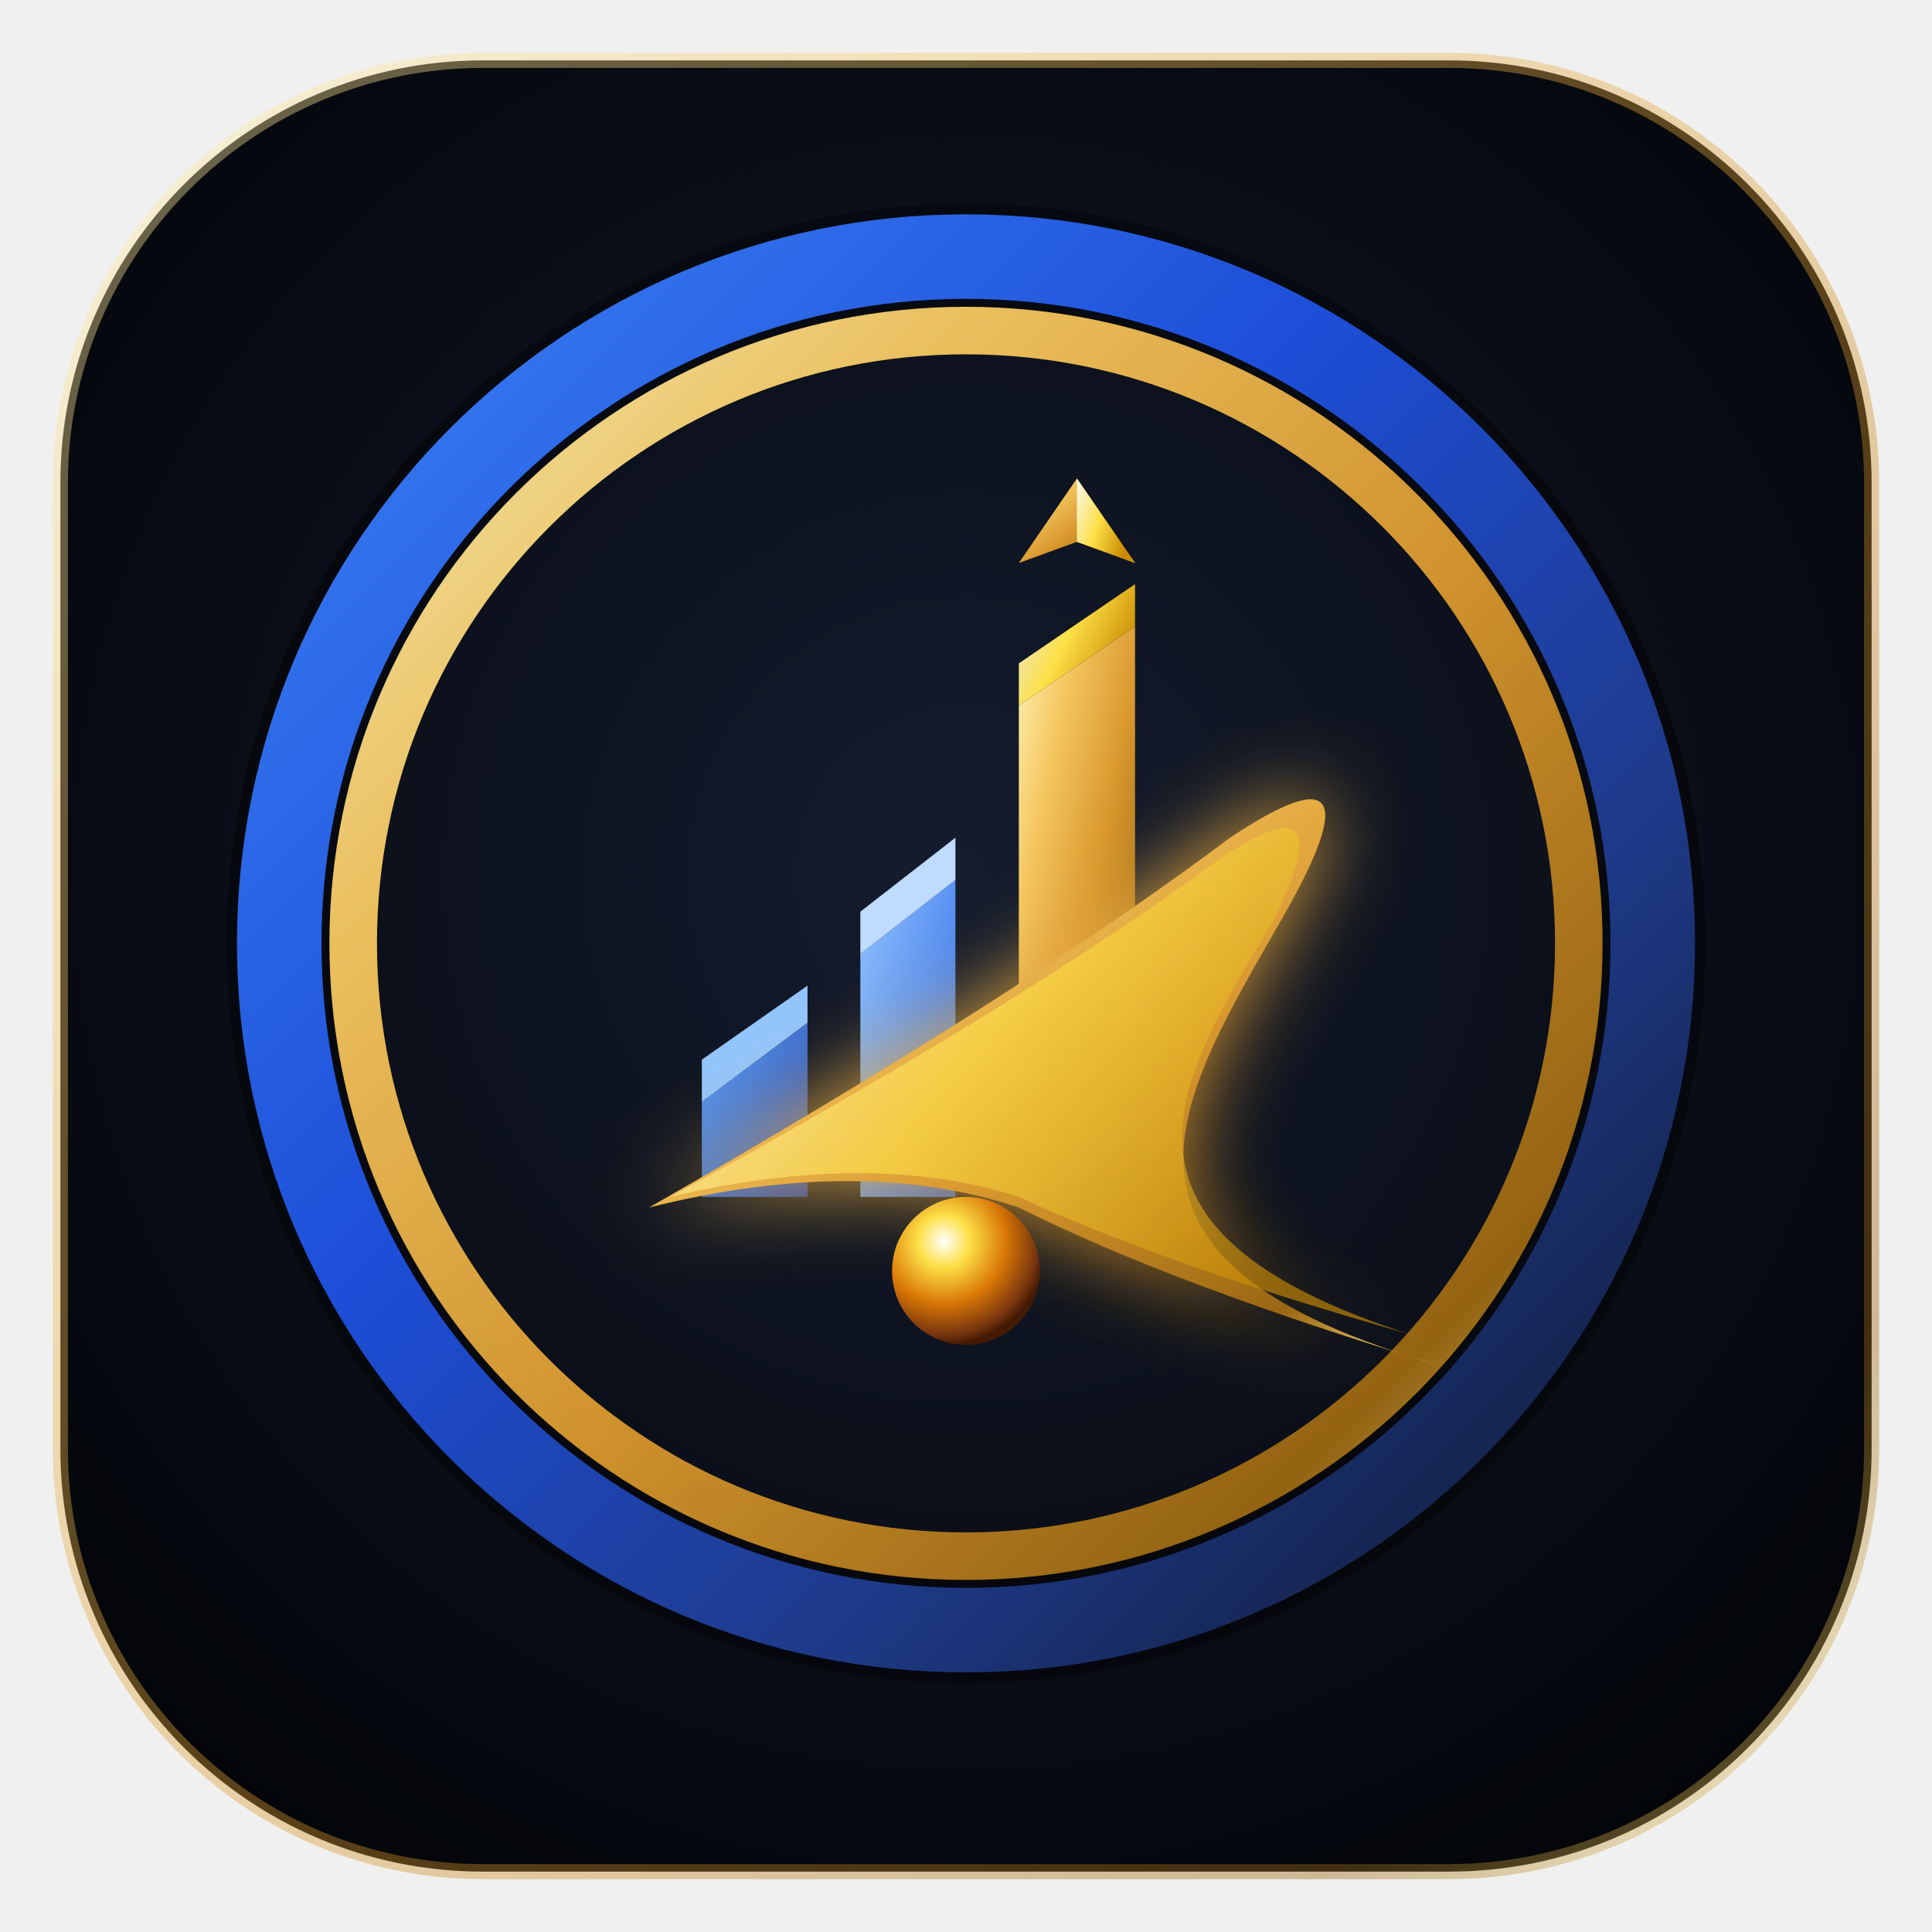
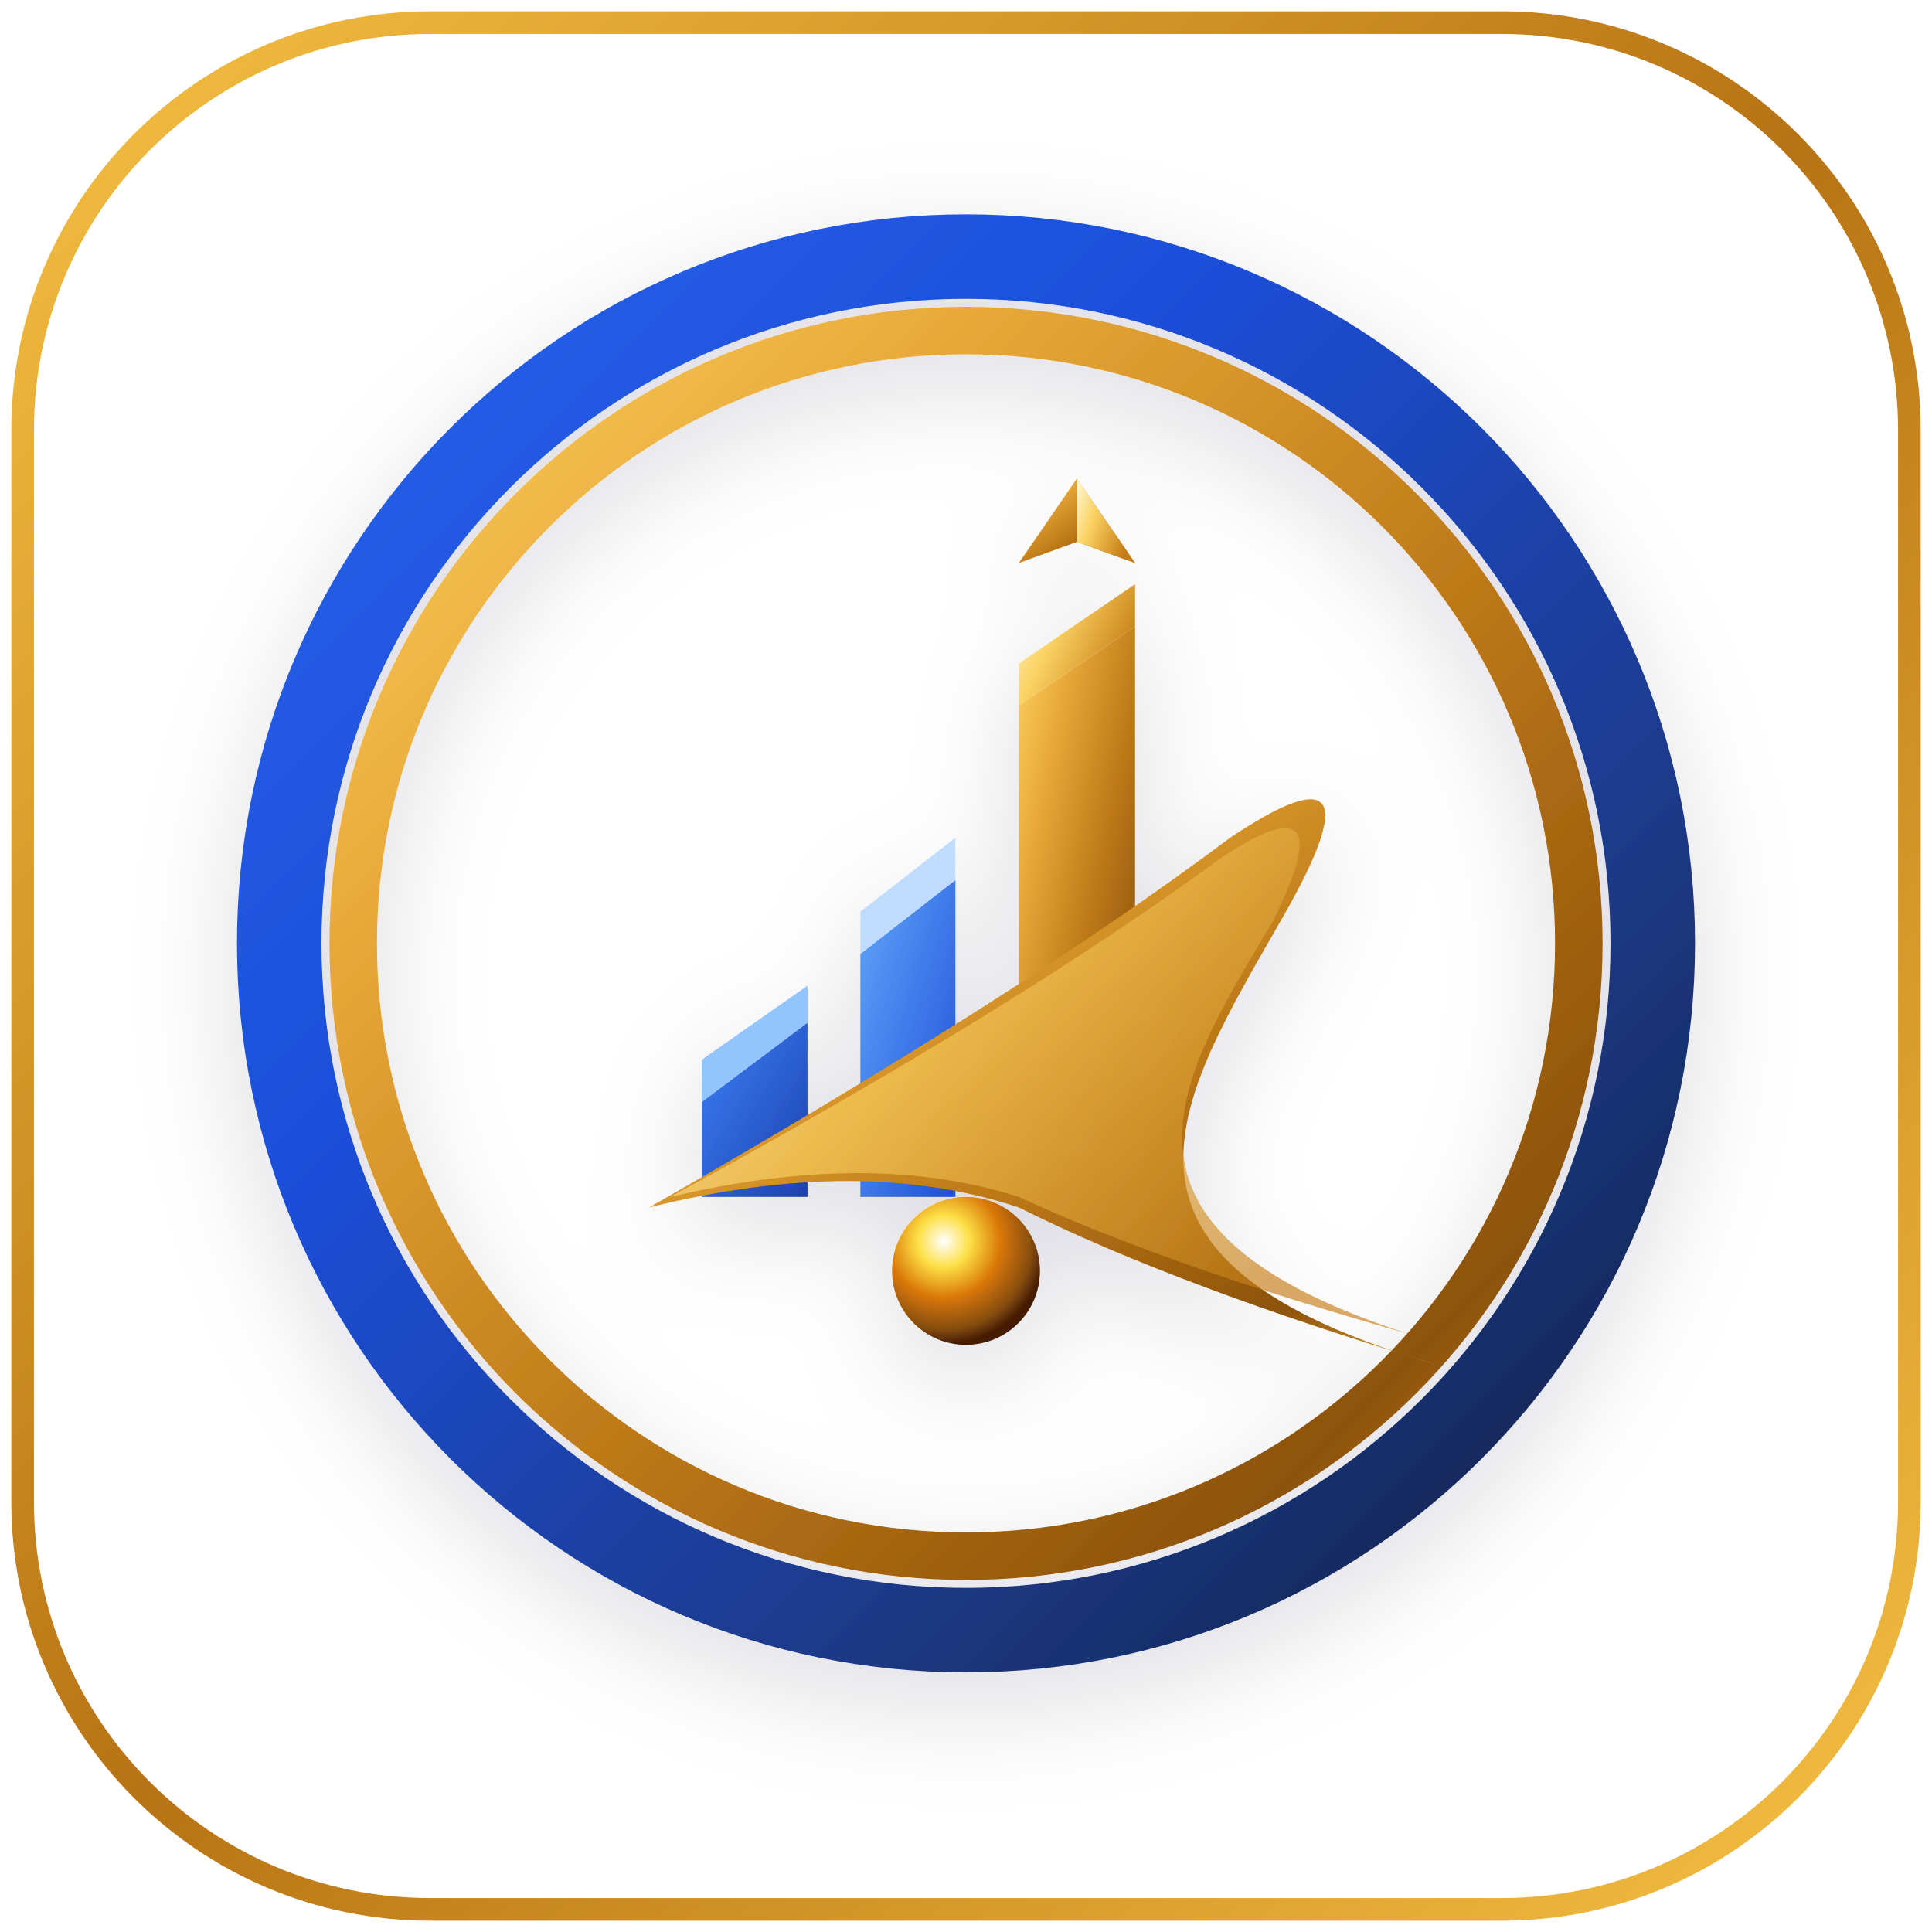
<svg xmlns="http://www.w3.org/2000/svg" viewBox="0 0 512 512" width="100%" height="100%">
  <defs>
    <linearGradient id="qiGold" x1="0%" y1="0%" x2="100%" y2="100%">
-       <stop offset="0%" stop-color="#fff4b8" />
-       <stop offset="25%" stop-color="#f5c760" />
-       <stop offset="55%" stop-color="#d9982e" />
-       <stop offset="85%" stop-color="#9a6712" />
-       <stop offset="100%" stop-color="#ffe885" />
+       <stop offset="0%" stop-color="#fbd364" />
+       <stop offset="25%" stop-color="#e8a838" />
+       <stop offset="60%" stop-color="#b87314" />
+       <stop offset="85%" stop-color="#8c530d" />
+       <stop offset="100%" stop-color="#e29e2e" />
    </linearGradient>
    <linearGradient id="qiGoldLight" x1="0%" y1="0%" x2="100%" y2="50%">
-       <stop offset="0%" stop-color="#ffffff" stop-opacity="0.9" />
-       <stop offset="50%" stop-color="#fde047" />
-       <stop offset="100%" stop-color="#ca8a04" />
+       <stop offset="0%" stop-color="#fff8db" />
+       <stop offset="40%" stop-color="#fbd364" />
+       <stop offset="100%" stop-color="#c67d16" />
+     </linearGradient>
+     <linearGradient id="qiGoldBorder" x1="0%" y1="0%" x2="100%" y2="100%">
+       <stop offset="0%" stop-color="#f5c042" />
+       <stop offset="50%" stop-color="#b87314" />
+       <stop offset="100%" stop-color="#f5c042" />
    </linearGradient>
    <linearGradient id="qiBlueOuter" x1="0%" y1="0%" x2="100%" y2="100%">
-       <stop offset="0%" stop-color="#3b82f6" />
-       <stop offset="40%" stop-color="#1d4ed8" />
+       <stop offset="0%" stop-color="#2563eb" />
+       <stop offset="35%" stop-color="#1d4ed8" />
      <stop offset="70%" stop-color="#1e3a8a" />
-       <stop offset="100%" stop-color="#0f172a" />
+       <stop offset="100%" stop-color="#0f2042" />
    </linearGradient>
    <linearGradient id="qiBarBlue1" x1="0%" y1="0%" x2="100%" y2="100%">
-       <stop offset="0%" stop-color="#60a5fa" />
+       <stop offset="0%" stop-color="#3b82f6" />
      <stop offset="100%" stop-color="#1e40af" />
    </linearGradient>
    <linearGradient id="qiBarBlue2" x1="0%" y1="0%" x2="100%" y2="100%">
-       <stop offset="0%" stop-color="#93c5fd" />
-       <stop offset="100%" stop-color="#2563eb" />
+       <stop offset="0%" stop-color="#60a5fa" />
+       <stop offset="100%" stop-color="#1d4ed8" />
    </linearGradient>
    <radialGradient id="qiSphereGold" cx="35%" cy="30%" r="70%">
      <stop offset="0%" stop-color="#ffffff" />
      <stop offset="25%" stop-color="#fde047" />
-       <stop offset="60%" stop-color="#d97706" />
-       <stop offset="90%" stop-color="#78350f" />
+       <stop offset="55%" stop-color="#d97706" />
+       <stop offset="85%" stop-color="#854d0e" />
      <stop offset="100%" stop-color="#451a03" />
    </radialGradient>
-     <radialGradient id="qiBg" cx="50%" cy="45%" r="65%">
-       <stop offset="0%" stop-color="#141c2e" />
-       <stop offset="65%" stop-color="#090d16" />
-       <stop offset="100%" stop-color="#030509" />
-     </radialGradient>
-     <filter id="qiGlow" x="-20%" y="-20%" width="140%" height="140%">
-       <feGaussianBlur stdDeviation="8" result="blur" />
-       <feComposite in="SourceGraphic" in2="blur" operator="over" />
+     <filter id="qiDropShadow" x="-20%" y="-20%" width="140%" height="140%">
+       <feDropShadow dx="0" dy="6" stdDeviation="10" flood-color="#0f172a" flood-opacity="0.14" />
    </filter>
  </defs>
-   <rect x="16" y="16" width="480" height="480" rx="112" fill="url(#qiBg)" stroke="url(#qiGold)" stroke-width="4" stroke-opacity="0.4" />
-   <g transform="translate(256, 250) scale(1.4)">
-     <circle cx="0" cy="0" r="130" fill="none" stroke="#000000" stroke-width="20" opacity="0.4" />
+   <rect width="512" height="512" fill="#ffffff" />
+   <rect x="6" y="6" width="500" height="500" rx="108" fill="#ffffff" stroke="url(#qiGoldBorder)" stroke-width="6" />
+   <g transform="translate(256, 250) scale(1.4)" filter="url(#qiDropShadow)">
    <circle cx="0" cy="0" r="130" fill="none" stroke="url(#qiBlueOuter)" stroke-width="16" stroke-linecap="round" />
-     <circle cx="0" cy="0" r="116" fill="none" stroke="url(#qiGold)" stroke-width="9" opacity="0.95" />
+     <circle cx="0" cy="0" r="116" fill="none" stroke="url(#qiGold)" stroke-width="9" />
    <polygon points="-50,30 -30,15 -30,48 -50,48" fill="url(#qiBarBlue1)" />
    <polygon points="-50,30 -30,15 -30,8 -50,22" fill="#93c5fd" />
    <polygon points="-20,2 -2,-12 -2,48 -20,48" fill="url(#qiBarBlue2)" />
    <polygon points="-20,2 -2,-12 -2,-20 -20,-6" fill="#bfdbfe" />
    <polygon points="10,-45 32,-60 32,48 10,48" fill="url(#qiGold)" />
    <polygon points="10,-45 32,-60 32,-68 10,-53" fill="url(#qiGoldLight)" />
    <polygon points="21,-88 10,-72 21,-76 32,-72" fill="url(#qiGold)" />
    <polygon points="21,-88 21,-76 32,-72" fill="url(#qiGoldLight)" />
-     <path d="M-60,50 Q10,10 50,-20 Q80,-40 60,-5 C40,30 20,60 90,80 Q40,65 10,50 Q-20,40 -60,50 Z" fill="url(#qiGold)" filter="url(#qiGlow)" />
+     <path d="M-60,50 Q10,10 50,-20 Q80,-40 60,-5 C40,30 20,60 90,80 Q40,65 10,50 Q-20,40 -60,50 Z" fill="url(#qiGold)" />
    <path d="M-56,48 Q10,12 48,-16 Q72,-32 58,-4 C40,26 22,54 84,74 Q38,61 10,48 Q-18,39 -56,48 Z" fill="url(#qiGoldLight)" opacity="0.65" />
    <circle cx="0" cy="62" r="14" fill="url(#qiSphereGold)" />
  </g>
</svg>
